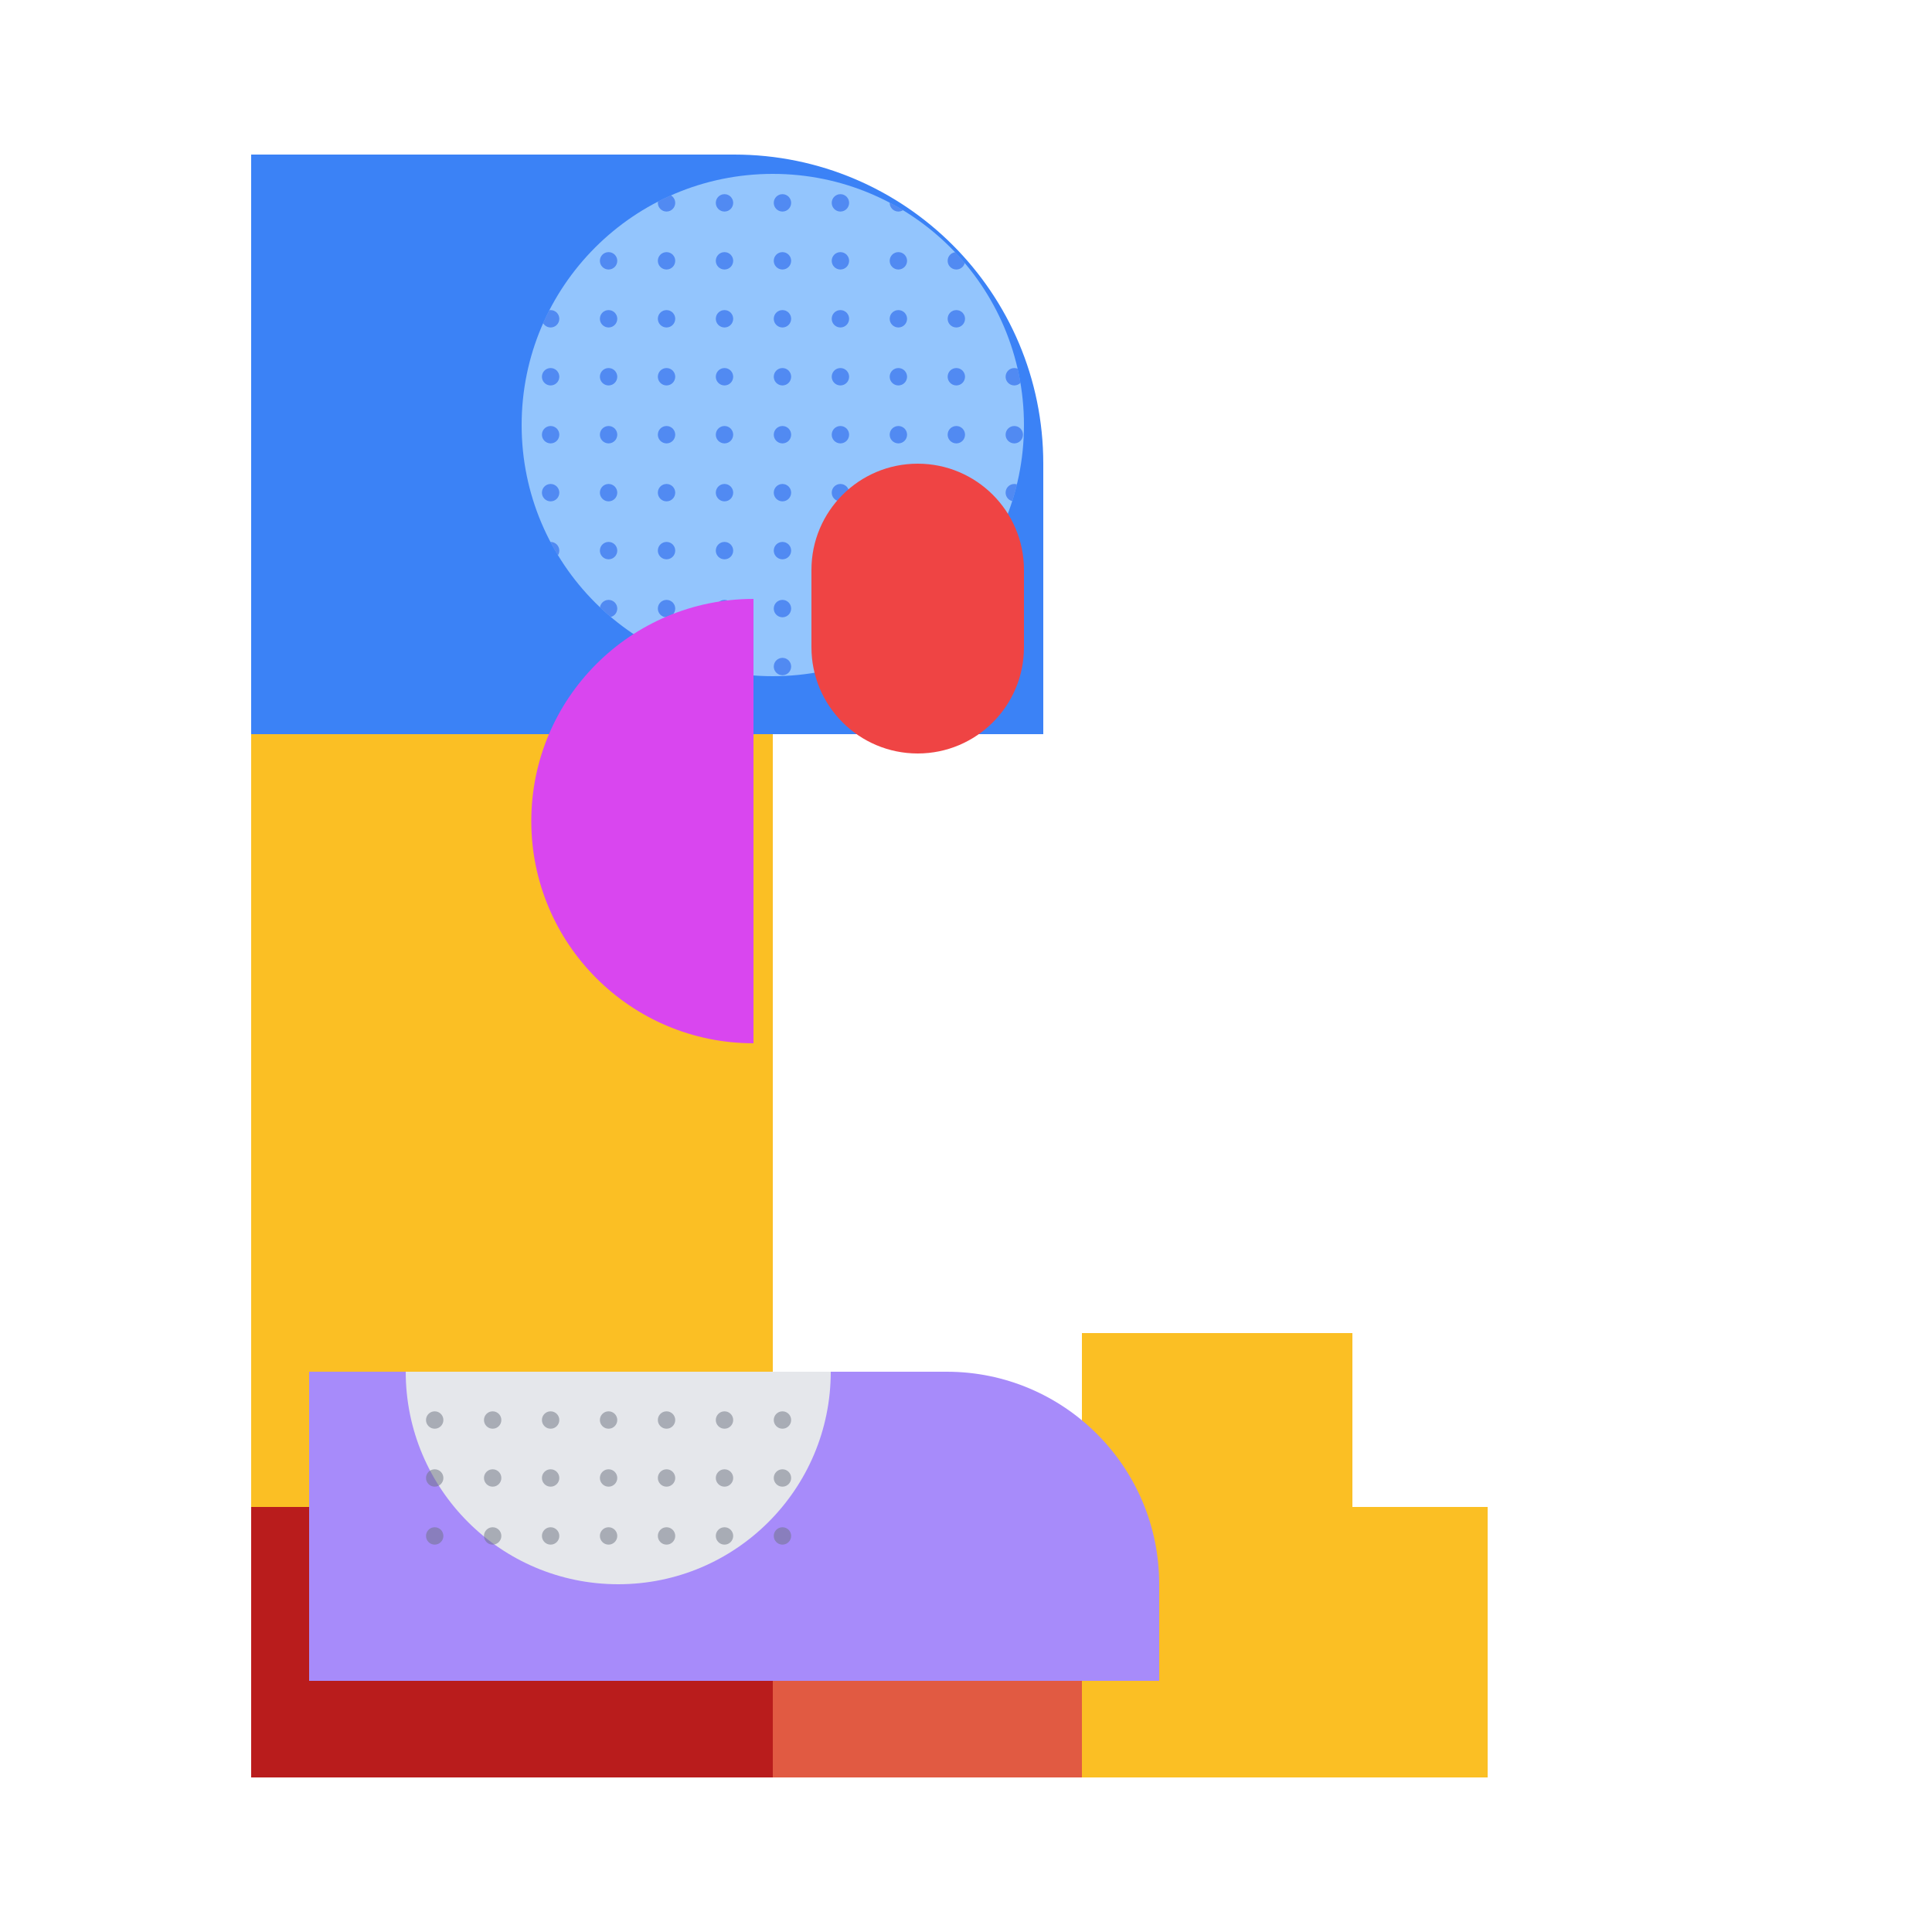
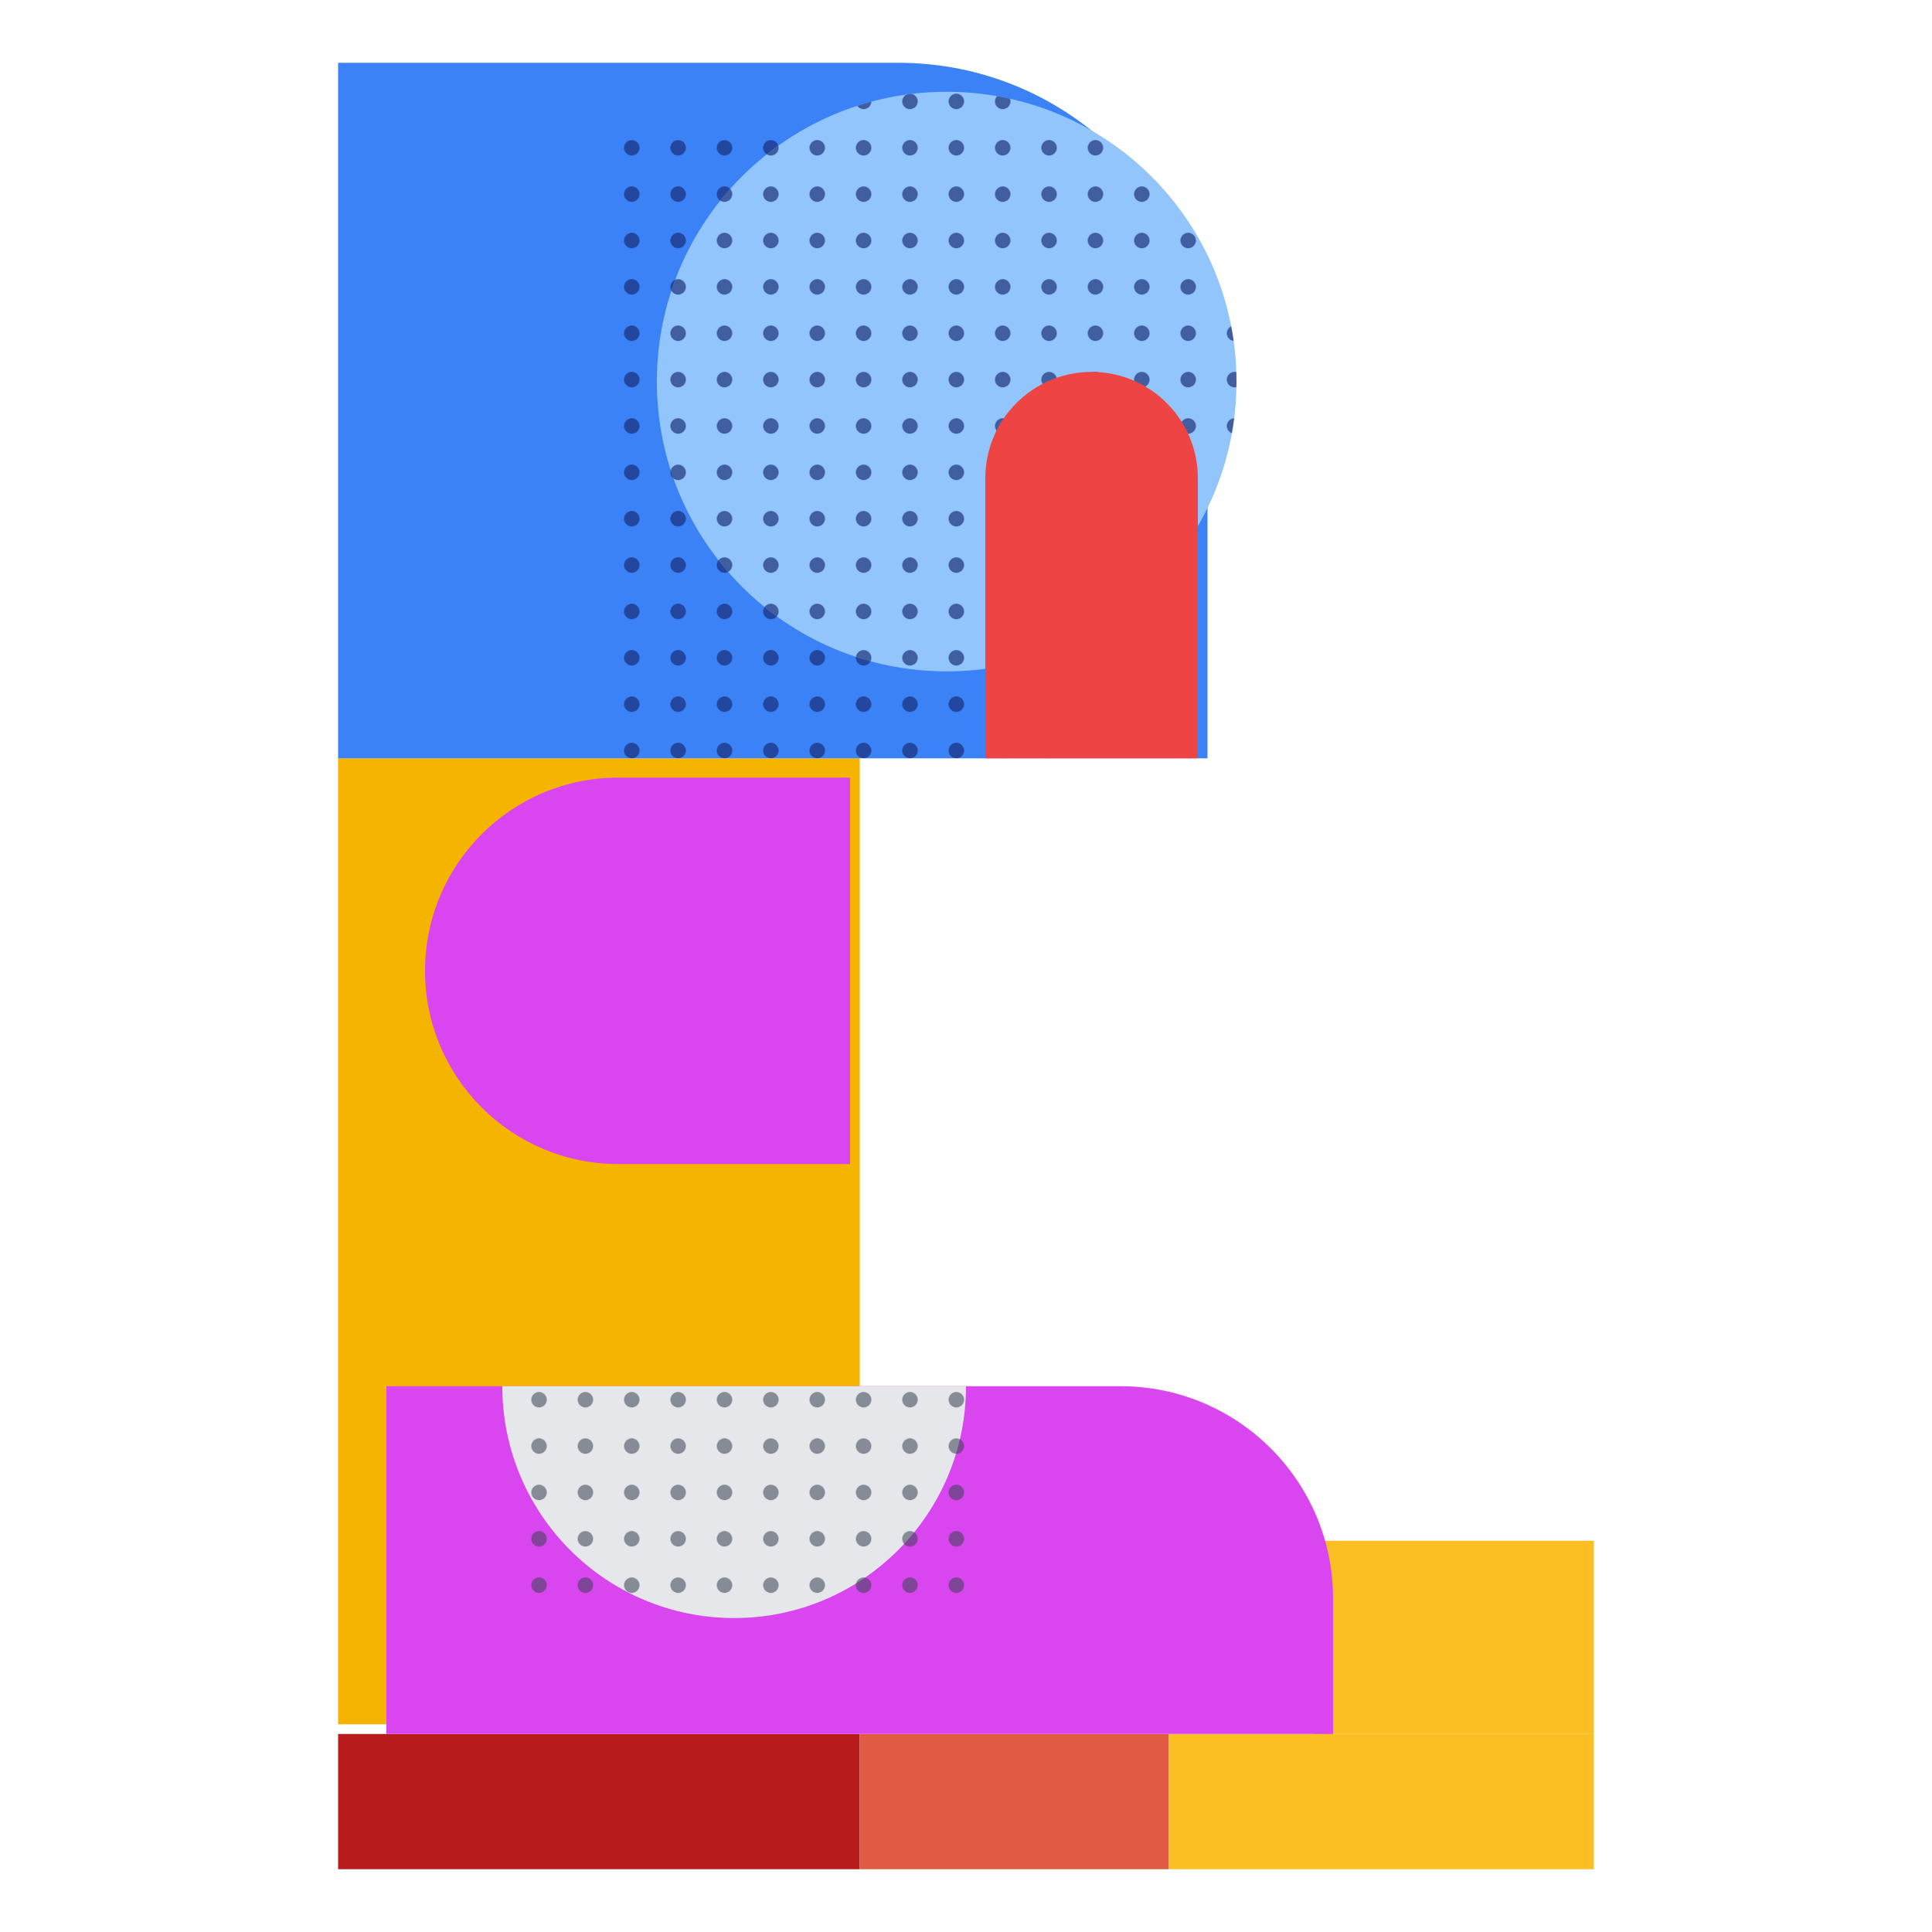
<svg xmlns="http://www.w3.org/2000/svg" viewBox="0 0 100 100" fill="none">
  <defs>
-     <pattern id="dotGridBlue" width="3" height="3" patternUnits="userSpaceOnUse">
-       <circle cx="1.5" cy="1.5" r="0.45" fill="#2563EB" opacity="0.6" />
+     <pattern id="dotGridBlue" width="2.4" height="2.4" patternUnits="userSpaceOnUse">
+       <circle cx="1.2" cy="1.2" r="0.4" fill="#15266F" opacity="0.65" />
    </pattern>
-     <pattern id="dotGridWhite" width="3" height="3" patternUnits="userSpaceOnUse">
-       <circle cx="1.5" cy="1.5" r="0.45" fill="#6B7280" opacity="0.5" />
+     <pattern id="dotGridGrey" width="2.4" height="2.4" patternUnits="userSpaceOnUse">
+       <circle cx="1.2" cy="1.2" r="0.4" fill="#374151" opacity="0.55" />
    </pattern>
  </defs>
-   <rect x="13" y="32" width="27" height="48" fill="#FBBF24" />
-   <path d="M 13 8 h 25 a 16 16 0 0 1 16 16 v 14 H 13 z" fill="#3B82F6" />
-   <circle cx="40" cy="22" r="13" fill="#93C5FD" />
-   <circle cx="40" cy="22" r="13" fill="url(#dotGridBlue)" />
-   <rect x="42" y="24" width="11" height="15" rx="5.5" fill="#EF4444" />
-   <path d="M 39 31 a 11.5 11.5 0 0 0 0 23 Z" fill="#D946EF" />
-   <rect x="13" y="78" width="27" height="14" fill="#B91C1C" />
-   <rect x="40" y="85" width="16" height="7" fill="#E15A42" />
-   <rect x="56" y="78" width="21" height="14" fill="#FBBF24" />
-   <rect x="56" y="69" width="14" height="14" fill="#FBBF24" />
-   <path d="M 16 71 H 49 A 11 11 0 0 1 60 82 v 5 H 16 Z" fill="#A78BFA" />
-   <path d="M 21 71 A 11 11 0 0 0 43 71 Z" fill="#E5E7EB" />
-   <rect x="21" y="71" width="22" height="11" fill="url(#dotGridWhite)" />
+   <g transform="translate(7.5, -0.75)">
+     <rect x="10" y="40" width="27" height="50" fill="#F4B400" />
+     <path d="M 10 4 H 39 A 16 16 0 0 1 55 20 V 40 H 10 Z" fill="#3B82F6" />
+     <rect x="24" y="8" width="24" height="32" fill="url(#dotGridBlue)" />
+     <circle cx="41.5" cy="20.5" r="15" fill="#93C5FD" />
+     <circle cx="41.5" cy="20.5" r="15" fill="url(#dotGridBlue)" />
+     <path d="M 43.5 40 V 25.5 A 5.5 5.5 0 0 1 54.5 25.5 V 40 Z" fill="#EF4444" />
+     <path d="M 36.5 41 H 24.5 A 10 10 0 0 0 14.5 51 A 10 10 0 0 0 24.5 61 H 36.5 Z" fill="#D946EF" />
+     <rect x="10" y="90.5" width="27" height="7" fill="#B91C1C" />
+     <rect x="37" y="90.5" width="16" height="7" fill="#E15A42" />
+     <rect x="53" y="90.5" width="22" height="7" fill="#FBBF24" />
+     <rect x="60.5" y="80.5" width="14.5" height="10" fill="#FBBF24" />
+     <path d="M 12.5 72.5 H 50.5 A 11 11 0 0 1 61.5 83.5 V 90.5 H 12.5 Z" fill="#D946EF" />
+     <path d="M 18.5 72.5 A 12 12 0 0 0 42.5 72.5 Z" fill="#E5E7EB" />
+     <rect x="18.5" y="72.5" width="24" height="12" fill="url(#dotGridGrey)" />
+   </g>
</svg>
